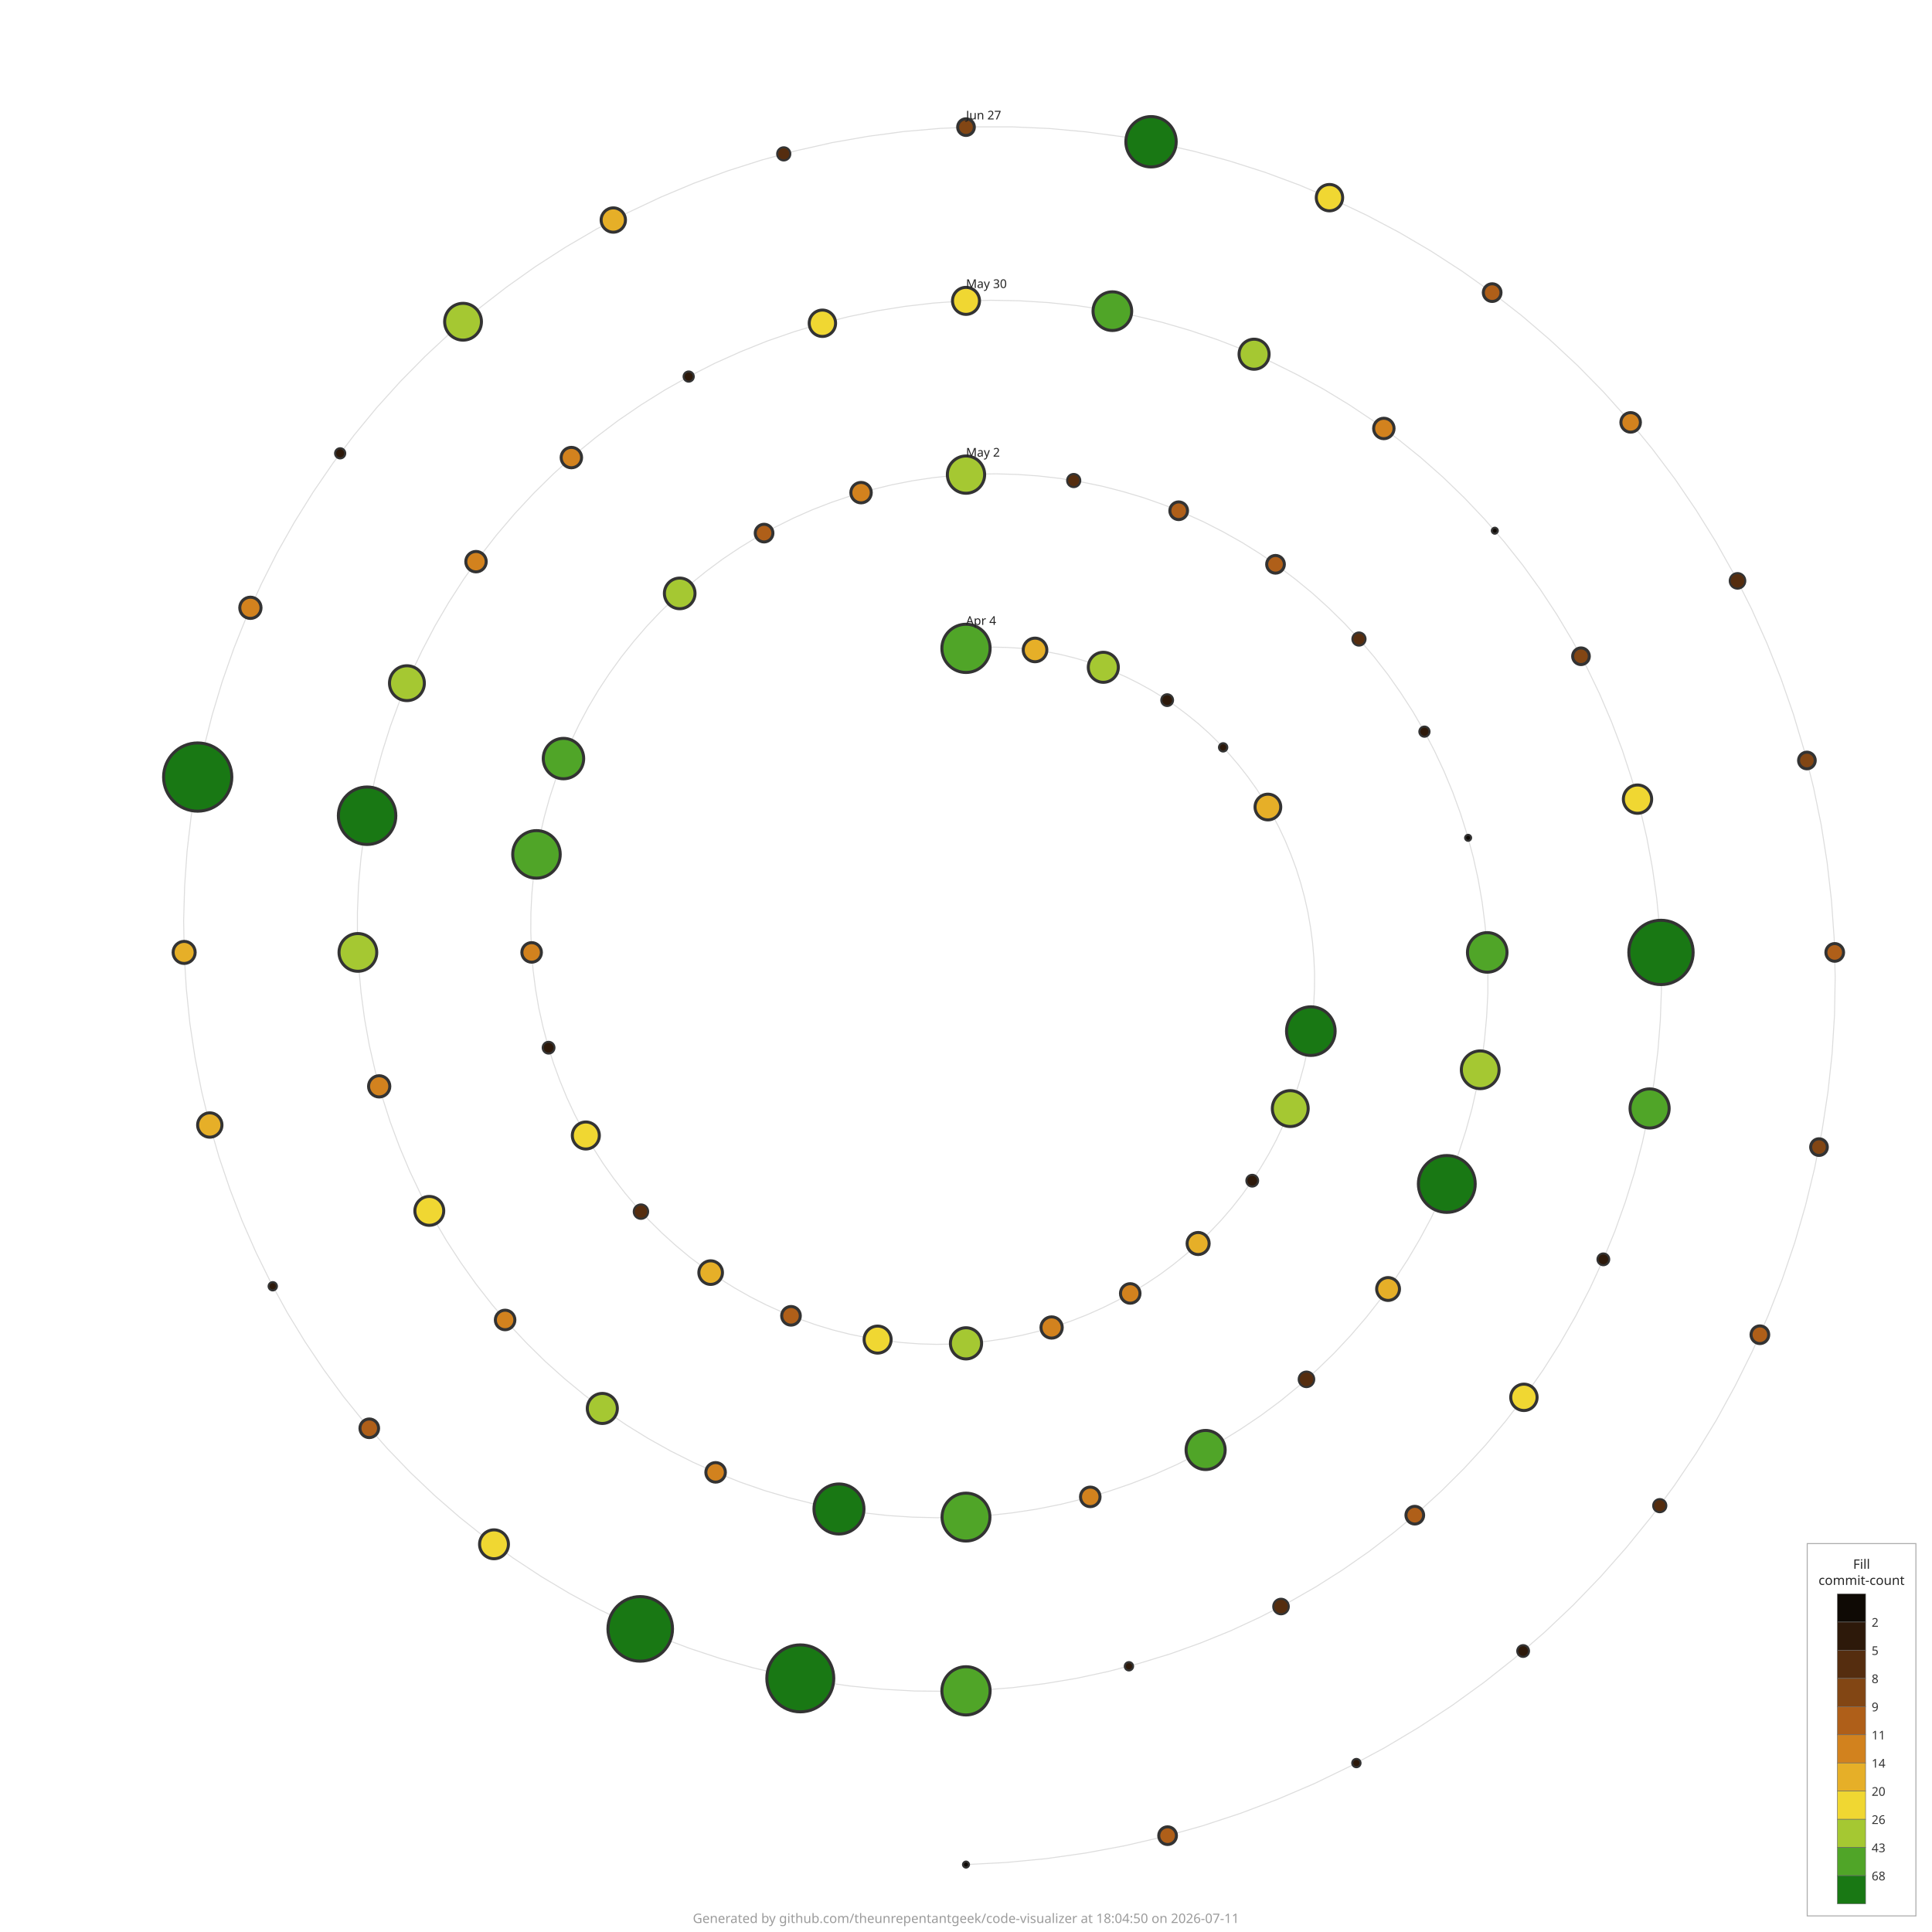
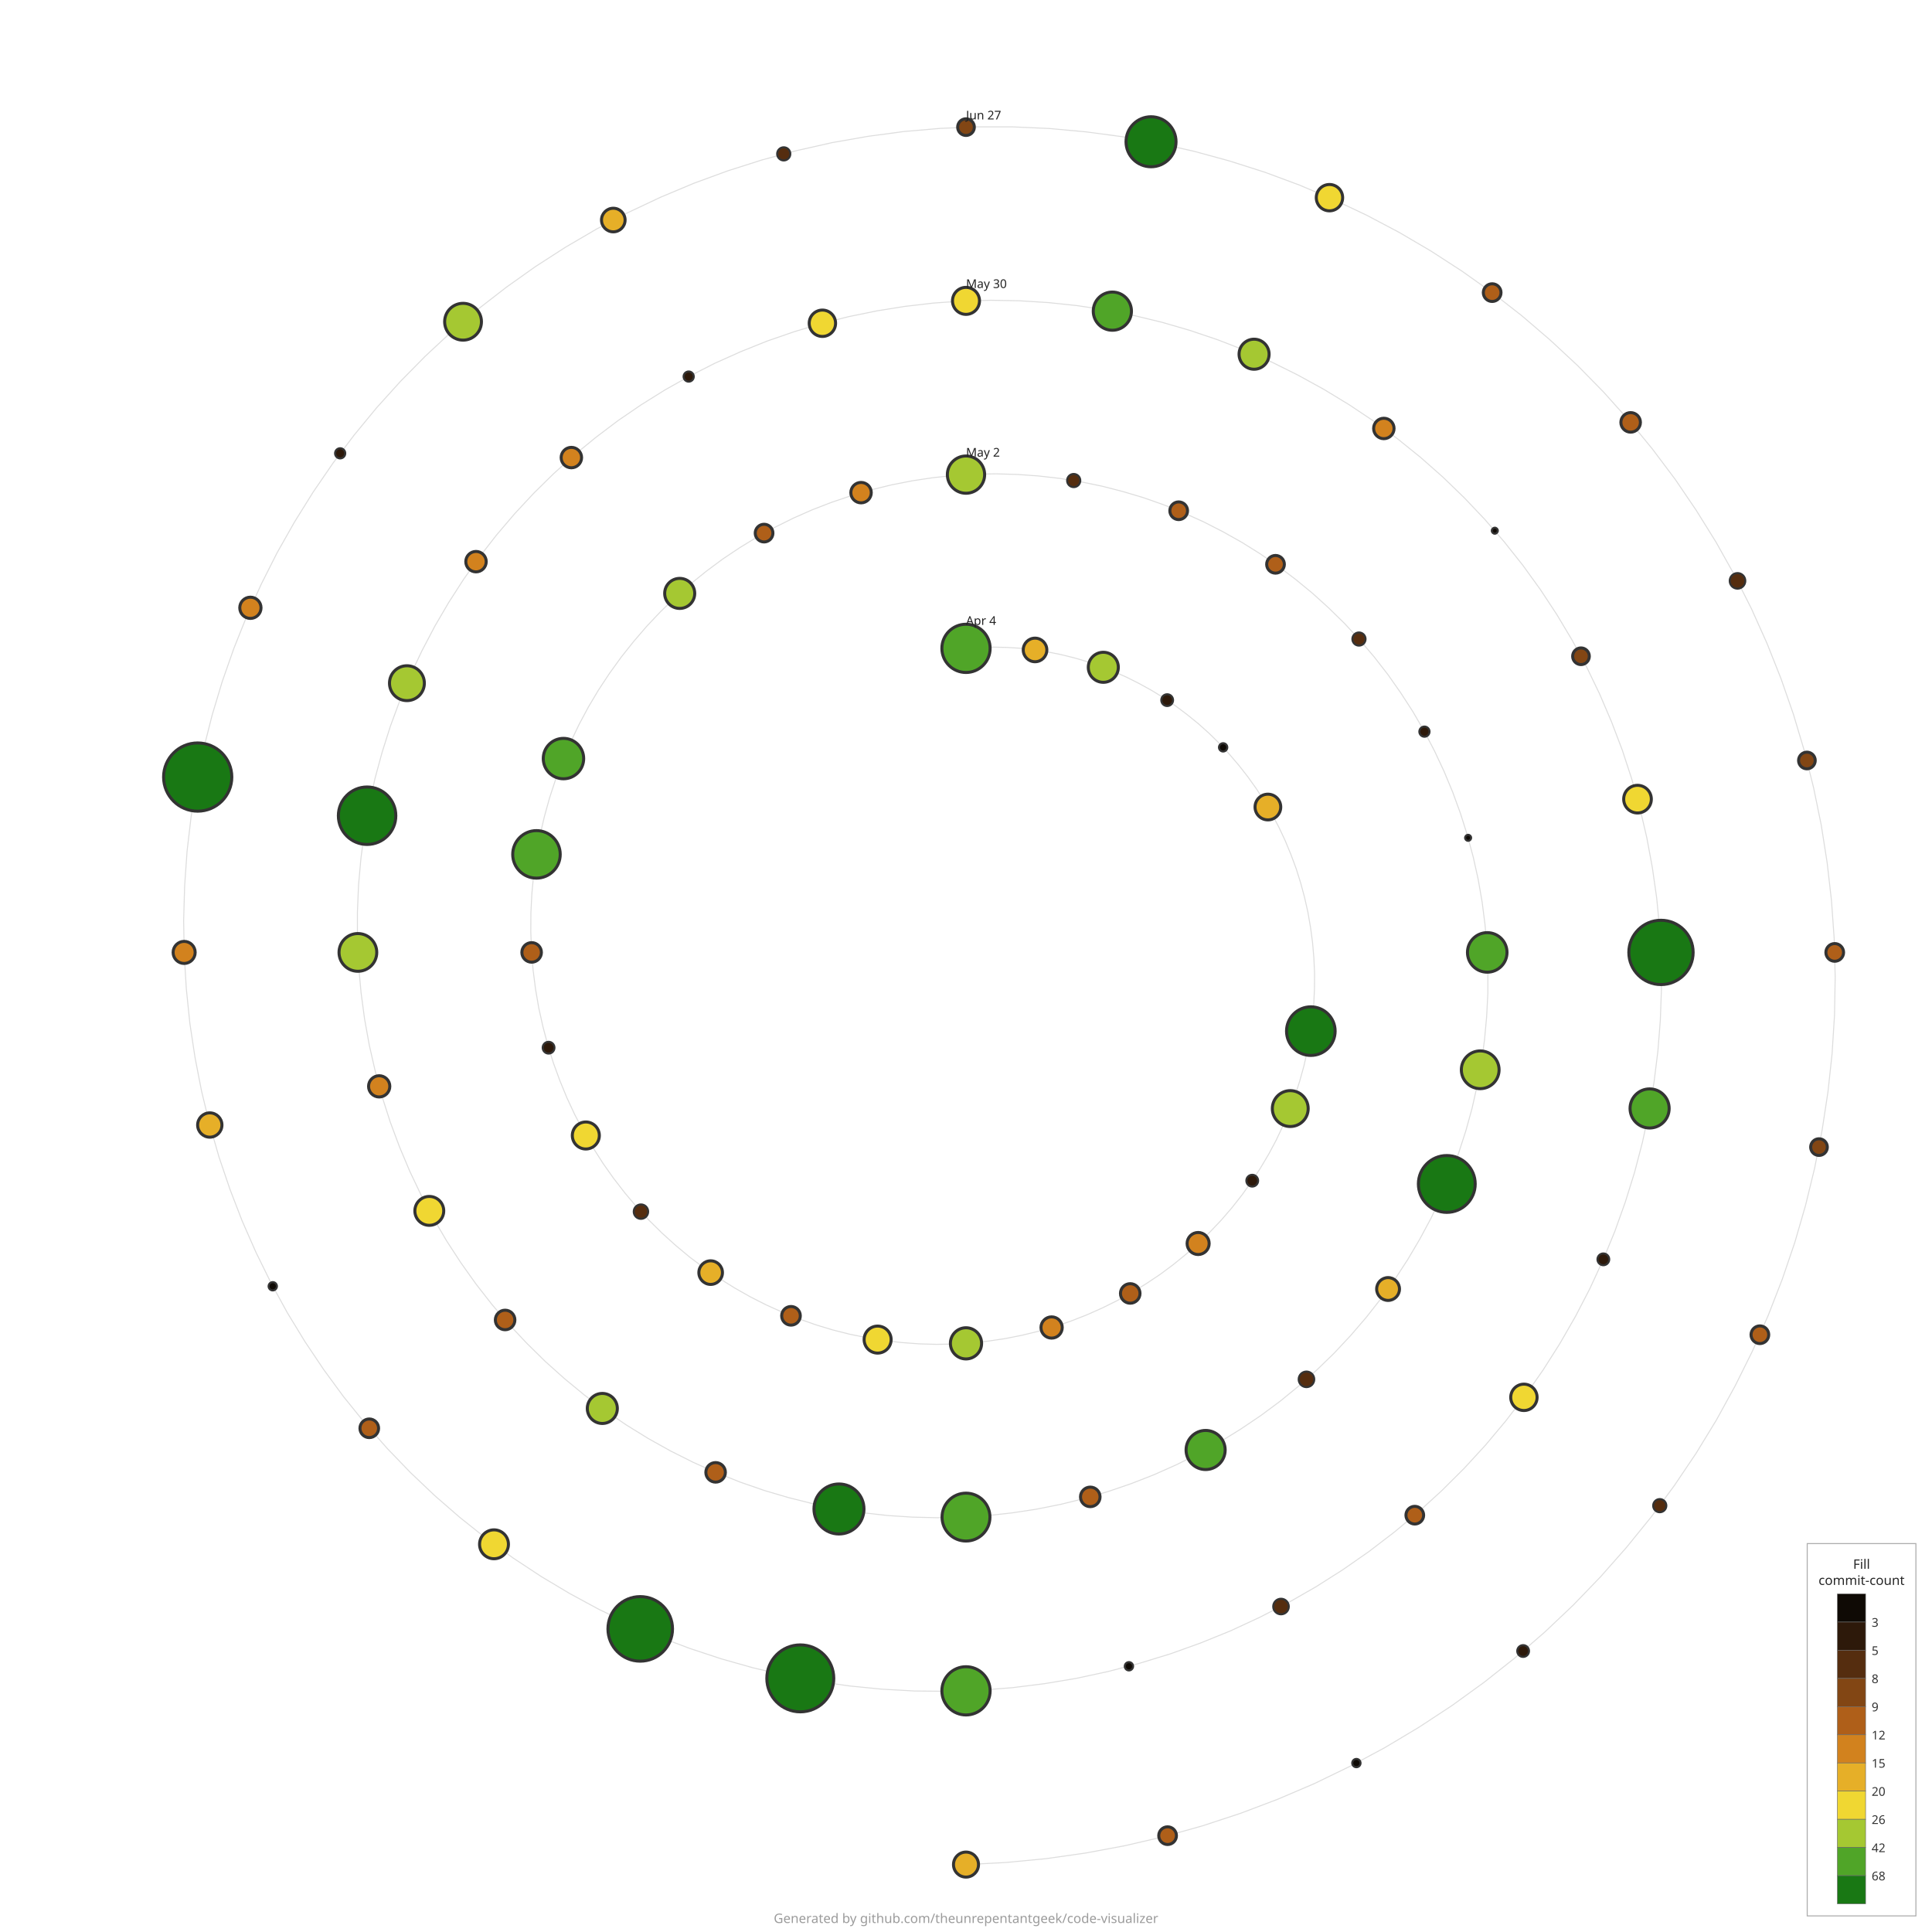
<svg xmlns="http://www.w3.org/2000/svg" width="1920" height="1920">
  <rect x="0.00" y="0.00" width="1920.00" height="1920.00" fill="rgb(255,255,255)" stroke="rgb(255,255,255)" stroke-width="0.0" />
  <path d="M 960.0 644.3 L 973.4 643.4 L 986.8 643.1 L 1000.3 643.4 L 1013.8 644.2 L 1027.4 645.7 L 1040.9 647.8 L 1054.3 650.5 L 1067.7 653.8 L 1080.9 657.7 L 1094.1 662.3 L 1107.0 667.4 L 1119.8 673.1 L 1132.3 679.4 L 1144.6 686.2 L 1156.7 693.6 L 1168.4 701.6 L 1179.8 710.2 L 1190.9 719.2 L 1201.6 728.8 L 1211.9 738.9 L 1221.7 749.5 L 1231.1 760.5 L 1240.1 772.0 L 1248.6 783.9 L 1256.5 796.2 L 1264.0 808.9 L 1270.9 822.0 L 1277.2 835.4 L 1282.9 849.2 L 1288.1 863.2 L 1292.6 877.5 L 1296.5 892.0 L 1299.8 906.7 L 1302.4 921.7 L 1304.4 936.7 L 1305.7 951.9 L 1306.4 967.2 L 1306.3 982.6 L 1305.6 998.0 L 1304.2 1013.4 L 1302.1 1028.8 L 1299.3 1044.1 L 1295.8 1059.4 L 1291.6 1074.5 L 1286.8 1089.4 L 1281.2 1104.2 L 1275.0 1118.8 L 1268.2 1133.2 L 1260.7 1147.2 L 1252.5 1161.0 L 1243.7 1174.4 L 1234.3 1187.5 L 1224.3 1200.2 L 1213.7 1212.5 L 1202.5 1224.3 L 1190.8 1235.7 L 1178.6 1246.5 L 1165.8 1256.9 L 1152.6 1266.7 L 1138.8 1275.9 L 1124.7 1284.6 L 1110.1 1292.6 L 1095.1 1300.0 L 1079.8 1306.8 L 1064.2 1312.9 L 1048.2 1318.3 L 1032.0 1323.0 L 1015.5 1327.0 L 998.8 1330.3 L 981.9 1332.8 L 964.9 1334.6 L 947.7 1335.7 L 930.5 1336.0 L 913.2 1335.5 L 896.0 1334.2 L 878.7 1332.2 L 861.5 1329.4 L 844.3 1325.9 L 827.3 1321.6 L 810.5 1316.5 L 793.8 1310.6 L 777.4 1304.0 L 761.2 1296.7 L 745.3 1288.6 L 729.8 1279.8 L 714.6 1270.3 L 699.8 1260.1 L 685.4 1249.3 L 671.5 1237.7 L 658.1 1225.6 L 645.1 1212.8 L 632.7 1199.4 L 620.9 1185.4 L 609.7 1170.9 L 599.1 1155.9 L 589.2 1140.3 L 579.9 1124.3 L 571.3 1107.9 L 563.4 1091.0 L 556.3 1073.7 L 549.9 1056.2 L 544.3 1038.2 L 539.5 1020.0 L 535.4 1001.6 L 532.2 982.9 L 529.8 964.1 L 528.2 945.1 L 527.5 926.1 L 527.6 906.9 L 528.6 887.7 L 530.4 868.6 L 533.1 849.5 L 536.6 830.4 L 541.0 811.5 L 546.2 792.8 L 552.3 774.2 L 559.1 755.9 L 566.9 737.9 L 575.4 720.1 L 584.7 702.7 L 594.8 685.7 L 605.7 669.2 L 617.4 653.0 L 629.8 637.4 L 642.8 622.3 L 656.6 607.7 L 671.1 593.7 L 686.2 580.4 L 701.9 567.7 L 718.2 555.6 L 735.1 544.3 L 752.4 533.7 L 770.3 523.9 L 788.7 514.8 L 807.5 506.5 L 826.7 499.1 L 846.2 492.5 L 866.1 486.7 L 886.3 481.8 L 906.7 477.8 L 927.3 474.7 L 948.1 472.5 L 969.0 471.2 L 990.0 470.9 L 1011.0 471.5 L 1032.1 473.0 L 1053.1 475.4 L 1074.1 478.8 L 1094.9 483.1 L 1115.6 488.4 L 1136.1 494.5 L 1156.3 501.6 L 1176.2 509.6 L 1195.9 518.5 L 1215.1 528.3 L 1234.0 538.9 L 1252.4 550.4 L 1270.3 562.7 L 1287.7 575.9 L 1304.6 589.8 L 1320.8 604.5 L 1336.5 619.9 L 1351.4 636.1 L 1365.7 652.9 L 1379.3 670.4 L 1392.0 688.5 L 1404.1 707.2 L 1415.3 726.5 L 1425.6 746.3 L 1435.1 766.6 L 1443.7 787.3 L 1451.4 808.4 L 1458.2 829.9 L 1464.1 851.8 L 1469.0 873.9 L 1472.9 896.3 L 1475.8 918.9 L 1477.7 941.6 L 1478.6 964.5 L 1478.6 987.4 L 1477.4 1010.3 L 1475.3 1033.3 L 1472.2 1056.2 L 1468.0 1078.9 L 1462.9 1101.5 L 1456.7 1123.9 L 1449.5 1146.1 L 1441.3 1168.0 L 1432.2 1189.5 L 1422.1 1210.7 L 1411.0 1231.4 L 1399.0 1251.7 L 1386.1 1271.5 L 1372.3 1290.7 L 1357.6 1309.4 L 1342.1 1327.4 L 1325.8 1344.8 L 1308.7 1361.4 L 1290.8 1377.3 L 1272.2 1392.5 L 1252.9 1406.8 L 1232.9 1420.3 L 1212.3 1433.0 L 1191.2 1444.7 L 1169.4 1455.5 L 1147.2 1465.4 L 1124.5 1474.3 L 1101.4 1482.2 L 1078.0 1489.1 L 1054.1 1495.0 L 1030.0 1499.8 L 1005.7 1503.5 L 981.2 1506.2 L 956.5 1507.8 L 931.7 1508.3 L 906.8 1507.7 L 882.0 1506.1 L 857.2 1503.3 L 832.5 1499.4 L 807.9 1494.4 L 783.6 1488.3 L 759.5 1481.2 L 735.6 1472.9 L 712.1 1463.6 L 689.0 1453.3 L 666.3 1441.9 L 644.1 1429.5 L 622.4 1416.1 L 601.3 1401.7 L 580.8 1386.4 L 561.0 1370.1 L 541.9 1353.0 L 523.5 1334.9 L 505.8 1316.1 L 489.0 1296.5 L 473.0 1276.0 L 458.0 1254.9 L 443.8 1233.1 L 430.6 1210.6 L 418.4 1187.5 L 407.2 1163.9 L 397.0 1139.7 L 387.8 1115.0 L 379.8 1090.0 L 372.9 1064.5 L 367.0 1038.7 L 362.3 1012.6 L 358.8 986.3 L 356.4 959.8 L 355.2 933.2 L 355.2 906.5 L 356.3 879.7 L 358.7 853.0 L 362.2 826.4 L 366.9 799.8 L 372.7 773.5 L 379.8 747.4 L 388.0 721.6 L 397.4 696.1 L 407.8 671.0 L 419.5 646.4 L 432.2 622.2 L 446.0 598.6 L 460.8 575.6 L 476.7 553.2 L 493.6 531.5 L 511.5 510.5 L 530.3 490.3 L 550.0 470.9 L 570.6 452.3 L 592.1 434.7 L 614.3 417.9 L 637.3 402.2 L 661.0 387.4 L 685.4 373.7 L 710.4 361.0 L 736.1 349.5 L 762.2 339.0 L 788.8 329.8 L 815.9 321.6 L 843.3 314.7 L 871.1 309.0 L 899.2 304.5 L 927.5 301.2 L 955.9 299.2 L 984.5 298.4 L 1013.1 298.9 L 1041.7 300.7 L 1070.3 303.7 L 1098.8 308.0 L 1127.1 313.6 L 1155.2 320.4 L 1183.0 328.5 L 1210.5 337.8 L 1237.5 348.3 L 1264.2 360.0 L 1290.3 373.0 L 1315.9 387.1 L 1340.9 402.3 L 1365.3 418.6 L 1388.9 436.1 L 1411.8 454.6 L 1433.9 474.1 L 1455.1 494.6 L 1475.5 516.1 L 1494.9 538.5 L 1513.4 561.8 L 1530.8 585.9 L 1547.2 610.8 L 1562.5 636.4 L 1576.7 662.7 L 1589.7 689.7 L 1601.5 717.3 L 1612.2 745.4 L 1621.6 774.1 L 1629.7 803.1 L 1636.6 832.6 L 1642.1 862.3 L 1646.4 892.4 L 1649.3 922.6 L 1650.9 953.0 L 1651.1 983.5 L 1650.0 1014.1 L 1647.6 1044.6 L 1643.8 1075.0 L 1638.7 1105.3 L 1632.2 1135.3 L 1624.4 1165.1 L 1615.2 1194.6 L 1604.8 1223.7 L 1593.0 1252.4 L 1580.0 1280.6 L 1565.7 1308.2 L 1550.2 1335.2 L 1533.5 1361.5 L 1515.6 1387.1 L 1496.5 1412.0 L 1476.4 1436.0 L 1455.2 1459.1 L 1432.9 1481.3 L 1409.6 1502.6 L 1385.4 1522.8 L 1360.3 1542.0 L 1334.3 1560.1 L 1307.5 1577.1 L 1279.9 1592.9 L 1251.6 1607.4 L 1222.7 1620.8 L 1193.1 1632.8 L 1163.0 1643.6 L 1132.3 1653.0 L 1101.3 1661.1 L 1069.8 1667.9 L 1038.1 1673.2 L 1006.1 1677.2 L 973.8 1679.7 L 941.5 1680.8 L 909.1 1680.5 L 876.7 1678.7 L 844.3 1675.5 L 812.0 1670.9 L 780.0 1664.9 L 748.2 1657.4 L 716.7 1648.5 L 685.5 1638.2 L 654.8 1626.6 L 624.6 1613.6 L 594.9 1599.2 L 565.9 1583.5 L 537.5 1566.5 L 509.9 1548.3 L 483.1 1528.8 L 457.1 1508.1 L 432.0 1486.3 L 407.8 1463.3 L 384.7 1439.3 L 362.6 1414.2 L 341.5 1388.1 L 321.7 1361.1 L 303.0 1333.2 L 285.5 1304.5 L 269.3 1274.9 L 254.4 1244.6 L 240.8 1213.7 L 228.6 1182.1 L 217.7 1150.0 L 208.3 1117.4 L 200.3 1084.3 L 193.8 1050.9 L 188.7 1017.1 L 185.2 983.1 L 183.1 948.9 L 182.5 914.7 L 183.5 880.3 L 185.9 846.0 L 189.9 811.8 L 195.4 777.8 L 202.4 743.9 L 210.9 710.4 L 220.9 677.2 L 232.4 644.4 L 245.3 612.2 L 259.7 580.4 L 275.4 549.3 L 292.6 518.9 L 311.1 489.2 L 330.9 460.3 L 352.0 432.3 L 374.3 405.2 L 397.9 379.1 L 422.6 354.0 L 448.5 329.9 L 475.4 307.0 L 503.4 285.3 L 532.3 264.8 L 562.1 245.6 L 592.9 227.6 L 624.4 211.1 L 656.7 195.9 L 689.6 182.1 L 723.2 169.8 L 757.4 158.9 L 792.0 149.6 L 827.1 141.7 L 862.5 135.5 L 898.3 130.7 L 934.2 127.6 L 970.3 126.1 L 1006.5 126.1 L 1042.8 127.7 L 1078.9 131.0 L 1115.0 135.8 L 1150.8 142.3 L 1186.4 150.3 L 1221.6 159.9 L 1256.5 171.0 L 1290.8 183.7 L 1324.6 198.0 L 1357.8 213.7 L 1390.4 230.9 L 1422.1 249.5 L 1453.1 269.6 L 1483.2 291.0 L 1512.4 313.8 L 1540.5 337.9 L 1567.7 363.2 L 1593.7 389.7 L 1618.5 417.4 L 1642.2 446.3 L 1664.6 476.1 L 1685.6 507.0 L 1705.4 538.8 L 1723.7 571.5 L 1740.6 605.0 L 1756.0 639.3 L 1769.9 674.3 L 1782.3 709.9 L 1793.1 746.1 L 1802.3 782.7 L 1809.9 819.8 L 1815.8 857.3 L 1820.1 895.0 L 1822.8 932.9 L 1823.8 971.0 L 1823.1 1009.1 L 1820.7 1047.2 L 1816.6 1085.2 L 1810.8 1123.1 L 1803.4 1160.7 L 1794.3 1198.0 L 1783.6 1234.9 L 1771.2 1271.3 L 1757.2 1307.3 L 1741.6 1342.6 L 1724.4 1377.2 L 1705.8 1411.1 L 1685.6 1444.2 L 1663.9 1476.4 L 1640.8 1507.7 L 1616.3 1537.9 L 1590.5 1567.1 L 1563.4 1595.2 L 1535.0 1622.1 L 1505.4 1647.7 L 1474.7 1672.0 L 1442.9 1695.0 L 1410.0 1716.6 L 1376.2 1736.8 L 1341.5 1755.4 L 1306.0 1772.6 L 1269.7 1788.1 L 1232.7 1802.1 L 1195.0 1814.5 L 1156.8 1825.2 L 1118.1 1834.2 L 1079.0 1841.5 L 1039.6 1847.1 L 999.9 1850.9 L 960.0 1853.0" fill="none" stroke="rgb(221,221,221)" stroke-width="1.0" />
  <circle cx="960.00" cy="644.33" r="23.97" fill="rgb(80,165,40)" stroke="rgb(51,51,51)" stroke-width="3.0" />
  <circle cx="1028.61" cy="645.90" r="11.72" fill="rgb(230,175,40)" stroke="rgb(51,51,51)" stroke-width="3.0" />
  <circle cx="1096.46" cy="663.15" r="14.93" fill="rgb(165,200,50)" stroke="rgb(51,51,51)" stroke-width="3.0" />
  <circle cx="1159.93" cy="695.79" r="5.86" fill="rgb(45,25,10)" stroke="rgb(51,51,51)" stroke-width="2.0" />
-   <circle cx="1215.53" cy="742.72" r="4.14" fill="rgb(45,25,10)" stroke="rgb(51,51,51)" stroke-width="2.0" />
+   <circle cx="1215.53" cy="742.72" r="4.14" fill="rgb(15,10,5)" stroke="rgb(51,51,51)" stroke-width="2.0" />
  <circle cx="1260.02" cy="802.02" r="12.77" fill="rgb(230,175,40)" stroke="rgb(51,51,51)" stroke-width="3.0" />
  <circle cx="1302.69" cy="1024.72" r="24.15" fill="rgb(25,120,20)" stroke="rgb(51,51,51)" stroke-width="3.0" />
  <circle cx="1282.25" cy="1101.69" r="17.82" fill="rgb(165,200,50)" stroke="rgb(51,51,51)" stroke-width="3.0" />
  <circle cx="1244.46" cy="1173.35" r="5.86" fill="rgb(45,25,10)" stroke="rgb(51,51,51)" stroke-width="2.0" />
-   <circle cx="1190.69" cy="1235.78" r="10.96" fill="rgb(230,175,40)" stroke="rgb(51,51,51)" stroke-width="3.0" />
-   <circle cx="1123.21" cy="1285.41" r="9.71" fill="rgb(210,130,30)" stroke="rgb(51,51,51)" stroke-width="3.0" />
+   <circle cx="1190.69" cy="1235.78" r="10.96" fill="rgb(210,130,30)" stroke="rgb(51,51,51)" stroke-width="3.0" />
+   <circle cx="1123.21" cy="1285.41" r="9.71" fill="rgb(175,95,25)" stroke="rgb(51,51,51)" stroke-width="3.0" />
  <circle cx="1045.08" cy="1319.25" r="10.56" fill="rgb(210,130,30)" stroke="rgb(51,51,51)" stroke-width="3.0" />
  <circle cx="960.00" cy="1335.00" r="15.50" fill="rgb(165,200,50)" stroke="rgb(51,51,51)" stroke-width="3.0" />
  <circle cx="872.18" cy="1331.27" r="13.42" fill="rgb(240,215,50)" stroke="rgb(51,51,51)" stroke-width="3.0" />
  <circle cx="786.08" cy="1307.64" r="9.26" fill="rgb(175,95,25)" stroke="rgb(51,51,51)" stroke-width="3.0" />
  <circle cx="706.24" cy="1264.71" r="11.72" fill="rgb(230,175,40)" stroke="rgb(51,51,51)" stroke-width="3.0" />
  <circle cx="636.97" cy="1204.11" r="7.17" fill="rgb(85,45,15)" stroke="rgb(51,51,51)" stroke-width="2.0" />
  <circle cx="582.19" cy="1128.44" r="13.42" fill="rgb(240,215,50)" stroke="rgb(51,51,51)" stroke-width="3.0" />
  <circle cx="545.17" cy="1041.18" r="5.86" fill="rgb(45,25,10)" stroke="rgb(51,51,51)" stroke-width="2.0" />
-   <circle cx="528.33" cy="946.50" r="9.71" fill="rgb(210,130,30)" stroke="rgb(51,51,51)" stroke-width="3.0" />
+   <circle cx="528.33" cy="946.50" r="9.71" fill="rgb(175,95,25)" stroke="rgb(51,51,51)" stroke-width="3.0" />
  <circle cx="533.14" cy="849.07" r="23.61" fill="rgb(80,165,40)" stroke="rgb(51,51,51)" stroke-width="3.0" />
  <circle cx="559.97" cy="753.86" r="20.08" fill="rgb(80,165,40)" stroke="rgb(51,51,51)" stroke-width="3.0" />
-   <circle cx="675.48" cy="589.72" r="15.22" fill="rgb(165,200,50)" stroke="rgb(51,51,51)" stroke-width="3.0" />
+   <circle cx="675.48" cy="589.72" r="14.93" fill="rgb(165,200,50)" stroke="rgb(51,51,51)" stroke-width="3.0" />
  <circle cx="759.33" cy="529.80" r="8.79" fill="rgb(175,95,25)" stroke="rgb(51,51,51)" stroke-width="3.0" />
  <circle cx="855.71" cy="489.58" r="10.15" fill="rgb(210,130,30)" stroke="rgb(51,51,51)" stroke-width="3.0" />
  <circle cx="960.00" cy="471.67" r="18.52" fill="rgb(165,200,50)" stroke="rgb(51,51,51)" stroke-width="3.0" />
  <circle cx="1067.03" cy="477.56" r="6.55" fill="rgb(85,45,15)" stroke="rgb(51,51,51)" stroke-width="2.0" />
  <circle cx="1171.37" cy="507.58" r="8.79" fill="rgb(175,95,25)" stroke="rgb(51,51,51)" stroke-width="3.0" />
  <circle cx="1267.59" cy="560.80" r="8.79" fill="rgb(175,95,25)" stroke="rgb(51,51,51)" stroke-width="3.0" />
  <circle cx="1350.52" cy="635.07" r="6.55" fill="rgb(85,45,15)" stroke="rgb(51,51,51)" stroke-width="2.0" />
  <circle cx="1415.59" cy="727.10" r="5.07" fill="rgb(45,25,10)" stroke="rgb(51,51,51)" stroke-width="2.0" />
  <circle cx="1459.00" cy="832.61" r="3.00" fill="rgb(15,10,5)" stroke="rgb(51,51,51)" stroke-width="2.0" />
  <circle cx="1478.00" cy="946.50" r="19.65" fill="rgb(80,165,40)" stroke="rgb(51,51,51)" stroke-width="3.0" />
  <circle cx="1471.02" cy="1063.14" r="18.75" fill="rgb(165,200,50)" stroke="rgb(51,51,51)" stroke-width="3.0" />
  <circle cx="1437.81" cy="1176.60" r="28.24" fill="rgb(25,120,20)" stroke="rgb(51,51,51)" stroke-width="3.0" />
  <circle cx="1379.45" cy="1281.00" r="11.34" fill="rgb(230,175,40)" stroke="rgb(51,51,51)" stroke-width="3.0" />
  <circle cx="1298.35" cy="1370.77" r="7.75" fill="rgb(85,45,15)" stroke="rgb(51,51,51)" stroke-width="2.0" />
  <circle cx="1198.13" cy="1440.98" r="19.43" fill="rgb(80,165,40)" stroke="rgb(51,51,51)" stroke-width="3.0" />
-   <circle cx="1083.50" cy="1487.58" r="9.71" fill="rgb(210,130,30)" stroke="rgb(51,51,51)" stroke-width="3.0" />
+   <circle cx="1083.50" cy="1487.58" r="9.71" fill="rgb(175,95,25)" stroke="rgb(51,51,51)" stroke-width="3.0" />
  <circle cx="960.00" cy="1507.67" r="23.79" fill="rgb(80,165,40)" stroke="rgb(51,51,51)" stroke-width="3.0" />
  <circle cx="833.76" cy="1499.61" r="24.85" fill="rgb(25,120,20)" stroke="rgb(51,51,51)" stroke-width="3.0" />
-   <circle cx="711.17" cy="1463.21" r="9.71" fill="rgb(210,130,30)" stroke="rgb(51,51,51)" stroke-width="3.0" />
+   <circle cx="711.17" cy="1463.21" r="9.71" fill="rgb(175,95,25)" stroke="rgb(51,51,51)" stroke-width="3.0" />
  <circle cx="598.58" cy="1399.70" r="14.93" fill="rgb(165,200,50)" stroke="rgb(51,51,51)" stroke-width="3.0" />
-   <circle cx="501.98" cy="1311.76" r="9.71" fill="rgb(210,130,30)" stroke="rgb(51,51,51)" stroke-width="3.0" />
+   <circle cx="501.98" cy="1311.76" r="9.71" fill="rgb(175,95,25)" stroke="rgb(51,51,51)" stroke-width="3.0" />
  <circle cx="426.63" cy="1203.36" r="14.35" fill="rgb(240,215,50)" stroke="rgb(51,51,51)" stroke-width="3.0" />
  <circle cx="376.83" cy="1079.60" r="10.56" fill="rgb(210,130,30)" stroke="rgb(51,51,51)" stroke-width="3.0" />
  <circle cx="355.67" cy="946.50" r="18.75" fill="rgb(165,200,50)" stroke="rgb(51,51,51)" stroke-width="3.0" />
  <circle cx="364.81" cy="810.65" r="28.55" fill="rgb(25,120,20)" stroke="rgb(51,51,51)" stroke-width="3.0" />
  <circle cx="404.40" cy="678.94" r="17.33" fill="rgb(165,200,50)" stroke="rgb(51,51,51)" stroke-width="3.0" />
  <circle cx="473.05" cy="558.17" r="10.15" fill="rgb(210,130,30)" stroke="rgb(51,51,51)" stroke-width="3.0" />
  <circle cx="567.82" cy="454.73" r="10.15" fill="rgb(210,130,30)" stroke="rgb(51,51,51)" stroke-width="3.0" />
  <circle cx="684.41" cy="374.23" r="5.07" fill="rgb(45,25,10)" stroke="rgb(51,51,51)" stroke-width="2.0" />
  <circle cx="817.29" cy="321.25" r="13.10" fill="rgb(240,215,50)" stroke="rgb(51,51,51)" stroke-width="3.0" />
  <circle cx="960.00" cy="299.00" r="13.42" fill="rgb(240,215,50)" stroke="rgb(51,51,51)" stroke-width="3.0" />
-   <circle cx="1105.45" cy="309.22" r="19.21" fill="rgb(80,165,40)" stroke="rgb(51,51,51)" stroke-width="3.0" />
+   <circle cx="1105.45" cy="309.22" r="18.98" fill="rgb(80,165,40)" stroke="rgb(51,51,51)" stroke-width="3.0" />
  <circle cx="1246.29" cy="352.01" r="14.93" fill="rgb(165,200,50)" stroke="rgb(51,51,51)" stroke-width="3.0" />
  <circle cx="1375.24" cy="425.80" r="10.15" fill="rgb(210,130,30)" stroke="rgb(51,51,51)" stroke-width="3.0" />
  <circle cx="1485.52" cy="527.41" r="3.00" fill="rgb(15,10,5)" stroke="rgb(51,51,51)" stroke-width="2.0" />
  <circle cx="1571.16" cy="652.18" r="8.28" fill="rgb(130,70,20)" stroke="rgb(51,51,51)" stroke-width="3.0" />
-   <circle cx="1627.34" cy="794.18" r="14.05" fill="rgb(240,215,50)" stroke="rgb(51,51,51)" stroke-width="3.0" />
+   <circle cx="1627.34" cy="794.18" r="13.74" fill="rgb(240,215,50)" stroke="rgb(51,51,51)" stroke-width="3.0" />
  <circle cx="1650.67" cy="946.50" r="31.95" fill="rgb(25,120,20)" stroke="rgb(51,51,51)" stroke-width="3.0" />
  <circle cx="1639.36" cy="1101.56" r="19.43" fill="rgb(80,165,40)" stroke="rgb(51,51,51)" stroke-width="3.0" />
  <circle cx="1593.38" cy="1251.52" r="5.86" fill="rgb(45,25,10)" stroke="rgb(51,51,51)" stroke-width="2.0" />
  <circle cx="1514.45" cy="1388.66" r="13.10" fill="rgb(240,215,50)" stroke="rgb(51,51,51)" stroke-width="3.0" />
  <circle cx="1406.00" cy="1505.77" r="8.79" fill="rgb(175,95,25)" stroke="rgb(51,51,51)" stroke-width="3.0" />
  <circle cx="1273.05" cy="1596.55" r="7.75" fill="rgb(85,45,15)" stroke="rgb(51,51,51)" stroke-width="2.0" />
-   <circle cx="1121.92" cy="1655.92" r="4.14" fill="rgb(45,25,10)" stroke="rgb(51,51,51)" stroke-width="2.0" />
+   <circle cx="1121.92" cy="1655.92" r="4.14" fill="rgb(15,10,5)" stroke="rgb(51,51,51)" stroke-width="2.0" />
  <circle cx="960.00" cy="1680.33" r="23.97" fill="rgb(80,165,40)" stroke="rgb(51,51,51)" stroke-width="3.0" />
  <circle cx="795.33" cy="1667.95" r="33.26" fill="rgb(25,120,20)" stroke="rgb(51,51,51)" stroke-width="3.0" />
  <circle cx="636.25" cy="1618.77" r="32.08" fill="rgb(25,120,20)" stroke="rgb(51,51,51)" stroke-width="3.0" />
  <circle cx="490.93" cy="1534.70" r="14.35" fill="rgb(240,215,50)" stroke="rgb(51,51,51)" stroke-width="3.0" />
  <circle cx="366.98" cy="1419.42" r="9.26" fill="rgb(175,95,25)" stroke="rgb(51,51,51)" stroke-width="3.0" />
-   <circle cx="271.06" cy="1278.28" r="4.14" fill="rgb(45,25,10)" stroke="rgb(51,51,51)" stroke-width="2.0" />
+   <circle cx="271.06" cy="1278.28" r="4.14" fill="rgb(15,10,5)" stroke="rgb(51,51,51)" stroke-width="2.0" />
  <circle cx="208.49" cy="1118.03" r="12.08" fill="rgb(230,175,40)" stroke="rgb(51,51,51)" stroke-width="3.0" />
-   <circle cx="183.00" cy="946.50" r="10.96" fill="rgb(230,175,40)" stroke="rgb(51,51,51)" stroke-width="3.0" />
+   <circle cx="183.00" cy="946.50" r="10.96" fill="rgb(210,130,30)" stroke="rgb(51,51,51)" stroke-width="3.0" />
  <circle cx="196.47" cy="772.23" r="33.90" fill="rgb(25,120,20)" stroke="rgb(51,51,51)" stroke-width="3.0" />
  <circle cx="248.84" cy="604.02" r="10.56" fill="rgb(210,130,30)" stroke="rgb(51,51,51)" stroke-width="3.0" />
  <circle cx="338.05" cy="450.51" r="5.07" fill="rgb(45,25,10)" stroke="rgb(51,51,51)" stroke-width="2.0" />
  <circle cx="460.17" cy="319.73" r="18.29" fill="rgb(165,200,50)" stroke="rgb(51,51,51)" stroke-width="3.0" />
-   <circle cx="609.49" cy="218.67" r="12.08" fill="rgb(230,175,40)" stroke="rgb(51,51,51)" stroke-width="3.0" />
+   <circle cx="609.49" cy="218.67" r="11.72" fill="rgb(230,175,40)" stroke="rgb(51,51,51)" stroke-width="3.0" />
  <circle cx="778.87" cy="152.91" r="6.55" fill="rgb(85,45,15)" stroke="rgb(51,51,51)" stroke-width="2.0" />
  <circle cx="960.00" cy="126.33" r="8.28" fill="rgb(130,70,20)" stroke="rgb(51,51,51)" stroke-width="3.0" />
-   <circle cx="1143.88" cy="140.88" r="25.02" fill="rgb(25,120,20)" stroke="rgb(51,51,51)" stroke-width="3.0" />
+   <circle cx="1143.88" cy="140.88" r="24.85" fill="rgb(25,120,20)" stroke="rgb(51,51,51)" stroke-width="3.0" />
  <circle cx="1321.21" cy="196.44" r="13.10" fill="rgb(240,215,50)" stroke="rgb(51,51,51)" stroke-width="3.0" />
  <circle cx="1482.90" cy="290.80" r="8.79" fill="rgb(175,95,25)" stroke="rgb(51,51,51)" stroke-width="3.0" />
-   <circle cx="1620.52" cy="419.76" r="9.71" fill="rgb(210,130,30)" stroke="rgb(51,51,51)" stroke-width="3.0" />
+   <circle cx="1620.52" cy="419.76" r="9.71" fill="rgb(175,95,25)" stroke="rgb(51,51,51)" stroke-width="3.0" />
  <circle cx="1726.72" cy="577.26" r="7.75" fill="rgb(85,45,15)" stroke="rgb(51,51,51)" stroke-width="2.0" />
  <circle cx="1795.68" cy="755.76" r="8.28" fill="rgb(130,70,20)" stroke="rgb(51,51,51)" stroke-width="3.0" />
  <circle cx="1823.33" cy="946.50" r="8.79" fill="rgb(175,95,25)" stroke="rgb(51,51,51)" stroke-width="3.0" />
  <circle cx="1807.70" cy="1139.98" r="8.28" fill="rgb(130,70,20)" stroke="rgb(51,51,51)" stroke-width="3.0" />
  <circle cx="1748.95" cy="1326.44" r="8.79" fill="rgb(175,95,25)" stroke="rgb(51,51,51)" stroke-width="3.0" />
  <circle cx="1649.45" cy="1496.31" r="6.55" fill="rgb(85,45,15)" stroke="rgb(51,51,51)" stroke-width="2.0" />
  <circle cx="1513.66" cy="1640.77" r="5.86" fill="rgb(45,25,10)" stroke="rgb(51,51,51)" stroke-width="2.0" />
-   <circle cx="1347.96" cy="1752.12" r="4.14" fill="rgb(45,25,10)" stroke="rgb(51,51,51)" stroke-width="2.0" />
+   <circle cx="1347.96" cy="1752.12" r="4.14" fill="rgb(15,10,5)" stroke="rgb(51,51,51)" stroke-width="2.0" />
  <circle cx="1160.34" cy="1824.26" r="8.79" fill="rgb(175,95,25)" stroke="rgb(51,51,51)" stroke-width="3.0" />
-   <circle cx="960.00" cy="1853.00" r="3.00" fill="rgb(15,10,5)" stroke="rgb(51,51,51)" stroke-width="2.0" />
+   <circle cx="960.00" cy="1853.00" r="12.43" fill="rgb(230,175,40)" stroke="rgb(51,51,51)" stroke-width="3.0" />
  <text x="960.00" y="616.36" fill="rgb(34,34,34)" font-size="12.0" font-family="sans-serif" text-anchor="start" dominant-baseline="central">Apr 4</text>
  <text x="960.00" y="449.14" fill="rgb(34,34,34)" font-size="12.0" font-family="sans-serif" text-anchor="start" dominant-baseline="central" transform="rotate(360.00 960.00 449.14)">May 2</text>
  <text x="960.00" y="281.58" fill="rgb(34,34,34)" font-size="12.0" font-family="sans-serif" text-anchor="start" dominant-baseline="central" transform="rotate(720.00 960.00 281.58)">May 30</text>
  <text x="960.00" y="114.05" fill="rgb(34,34,34)" font-size="12.0" font-family="sans-serif" text-anchor="start" dominant-baseline="central" transform="rotate(1080.00 960.00 114.05)">Jun 27</text>
  <rect x="1796.00" y="1534.00" width="108.00" height="370.00" fill="rgba(255,255,255,0.902)" stroke="rgba(153,153,153,0.800)" stroke-width="1.0" />
  <text x="1850.00" y="1554.00" fill="rgb(38,38,38)" font-size="13.0" font-family="sans-serif" text-anchor="middle" dominant-baseline="central">Fill</text>
  <text x="1850.00" y="1570.00" fill="rgb(38,38,38)" font-size="13.0" font-family="sans-serif" text-anchor="middle" dominant-baseline="central">commit-count</text>
  <rect x="1826.00" y="1584.00" width="28.00" height="28.00" fill="rgb(15,10,5)" stroke="rgb(102,102,102)" stroke-width="0.5" />
-   <text x="1860.00" y="1612.00" fill="rgb(51,51,51)" font-size="12.0" font-family="sans-serif" text-anchor="start" dominant-baseline="central">2</text>
+   <text x="1860.00" y="1612.00" fill="rgb(51,51,51)" font-size="12.0" font-family="sans-serif" text-anchor="start" dominant-baseline="central">3</text>
  <rect x="1826.00" y="1612.00" width="28.00" height="28.00" fill="rgb(45,25,10)" stroke="rgb(102,102,102)" stroke-width="0.5" />
  <text x="1860.00" y="1640.00" fill="rgb(51,51,51)" font-size="12.0" font-family="sans-serif" text-anchor="start" dominant-baseline="central">5</text>
  <rect x="1826.00" y="1640.00" width="28.00" height="28.00" fill="rgb(85,45,15)" stroke="rgb(102,102,102)" stroke-width="0.5" />
  <text x="1860.00" y="1668.00" fill="rgb(51,51,51)" font-size="12.0" font-family="sans-serif" text-anchor="start" dominant-baseline="central">8</text>
  <rect x="1826.00" y="1668.00" width="28.00" height="28.00" fill="rgb(130,70,20)" stroke="rgb(102,102,102)" stroke-width="0.5" />
  <text x="1860.00" y="1696.00" fill="rgb(51,51,51)" font-size="12.0" font-family="sans-serif" text-anchor="start" dominant-baseline="central">9</text>
  <rect x="1826.00" y="1696.00" width="28.00" height="28.00" fill="rgb(175,95,25)" stroke="rgb(102,102,102)" stroke-width="0.5" />
-   <text x="1860.00" y="1724.00" fill="rgb(51,51,51)" font-size="12.0" font-family="sans-serif" text-anchor="start" dominant-baseline="central">11</text>
+   <text x="1860.00" y="1724.00" fill="rgb(51,51,51)" font-size="12.0" font-family="sans-serif" text-anchor="start" dominant-baseline="central">12</text>
  <rect x="1826.00" y="1724.00" width="28.00" height="28.00" fill="rgb(210,130,30)" stroke="rgb(102,102,102)" stroke-width="0.5" />
-   <text x="1860.00" y="1752.00" fill="rgb(51,51,51)" font-size="12.0" font-family="sans-serif" text-anchor="start" dominant-baseline="central">14</text>
+   <text x="1860.00" y="1752.00" fill="rgb(51,51,51)" font-size="12.0" font-family="sans-serif" text-anchor="start" dominant-baseline="central">15</text>
  <rect x="1826.00" y="1752.00" width="28.00" height="28.00" fill="rgb(230,175,40)" stroke="rgb(102,102,102)" stroke-width="0.5" />
  <text x="1860.00" y="1780.00" fill="rgb(51,51,51)" font-size="12.0" font-family="sans-serif" text-anchor="start" dominant-baseline="central">20</text>
  <rect x="1826.00" y="1780.00" width="28.00" height="28.00" fill="rgb(240,215,50)" stroke="rgb(102,102,102)" stroke-width="0.5" />
  <text x="1860.00" y="1808.00" fill="rgb(51,51,51)" font-size="12.0" font-family="sans-serif" text-anchor="start" dominant-baseline="central">26</text>
  <rect x="1826.00" y="1808.00" width="28.00" height="28.00" fill="rgb(165,200,50)" stroke="rgb(102,102,102)" stroke-width="0.5" />
-   <text x="1860.00" y="1836.00" fill="rgb(51,51,51)" font-size="12.0" font-family="sans-serif" text-anchor="start" dominant-baseline="central">43</text>
+   <text x="1860.00" y="1836.00" fill="rgb(51,51,51)" font-size="12.0" font-family="sans-serif" text-anchor="start" dominant-baseline="central">42</text>
  <rect x="1826.00" y="1836.00" width="28.00" height="28.00" fill="rgb(80,165,40)" stroke="rgb(102,102,102)" stroke-width="0.5" />
  <text x="1860.00" y="1864.00" fill="rgb(51,51,51)" font-size="12.0" font-family="sans-serif" text-anchor="start" dominant-baseline="central">68</text>
  <rect x="1826.00" y="1864.00" width="28.00" height="28.00" fill="rgb(25,120,20)" stroke="rgb(102,102,102)" stroke-width="0.5" />
-   <text x="960.00" y="1906.00" fill="rgba(128,128,128,0.784)" font-size="13.0" font-family="sans-serif" text-anchor="middle" dominant-baseline="central">Generated by github.com/theunrepentantgeek/code-visualizer at 18:04:50 on 2026-07-11</text>
+   <text x="960.00" y="1906.00" fill="rgba(128,128,128,0.784)" font-size="13.0" font-family="sans-serif" text-anchor="middle" dominant-baseline="central">Generated by github.com/theunrepentantgeek/code-visualizer</text>
</svg>
